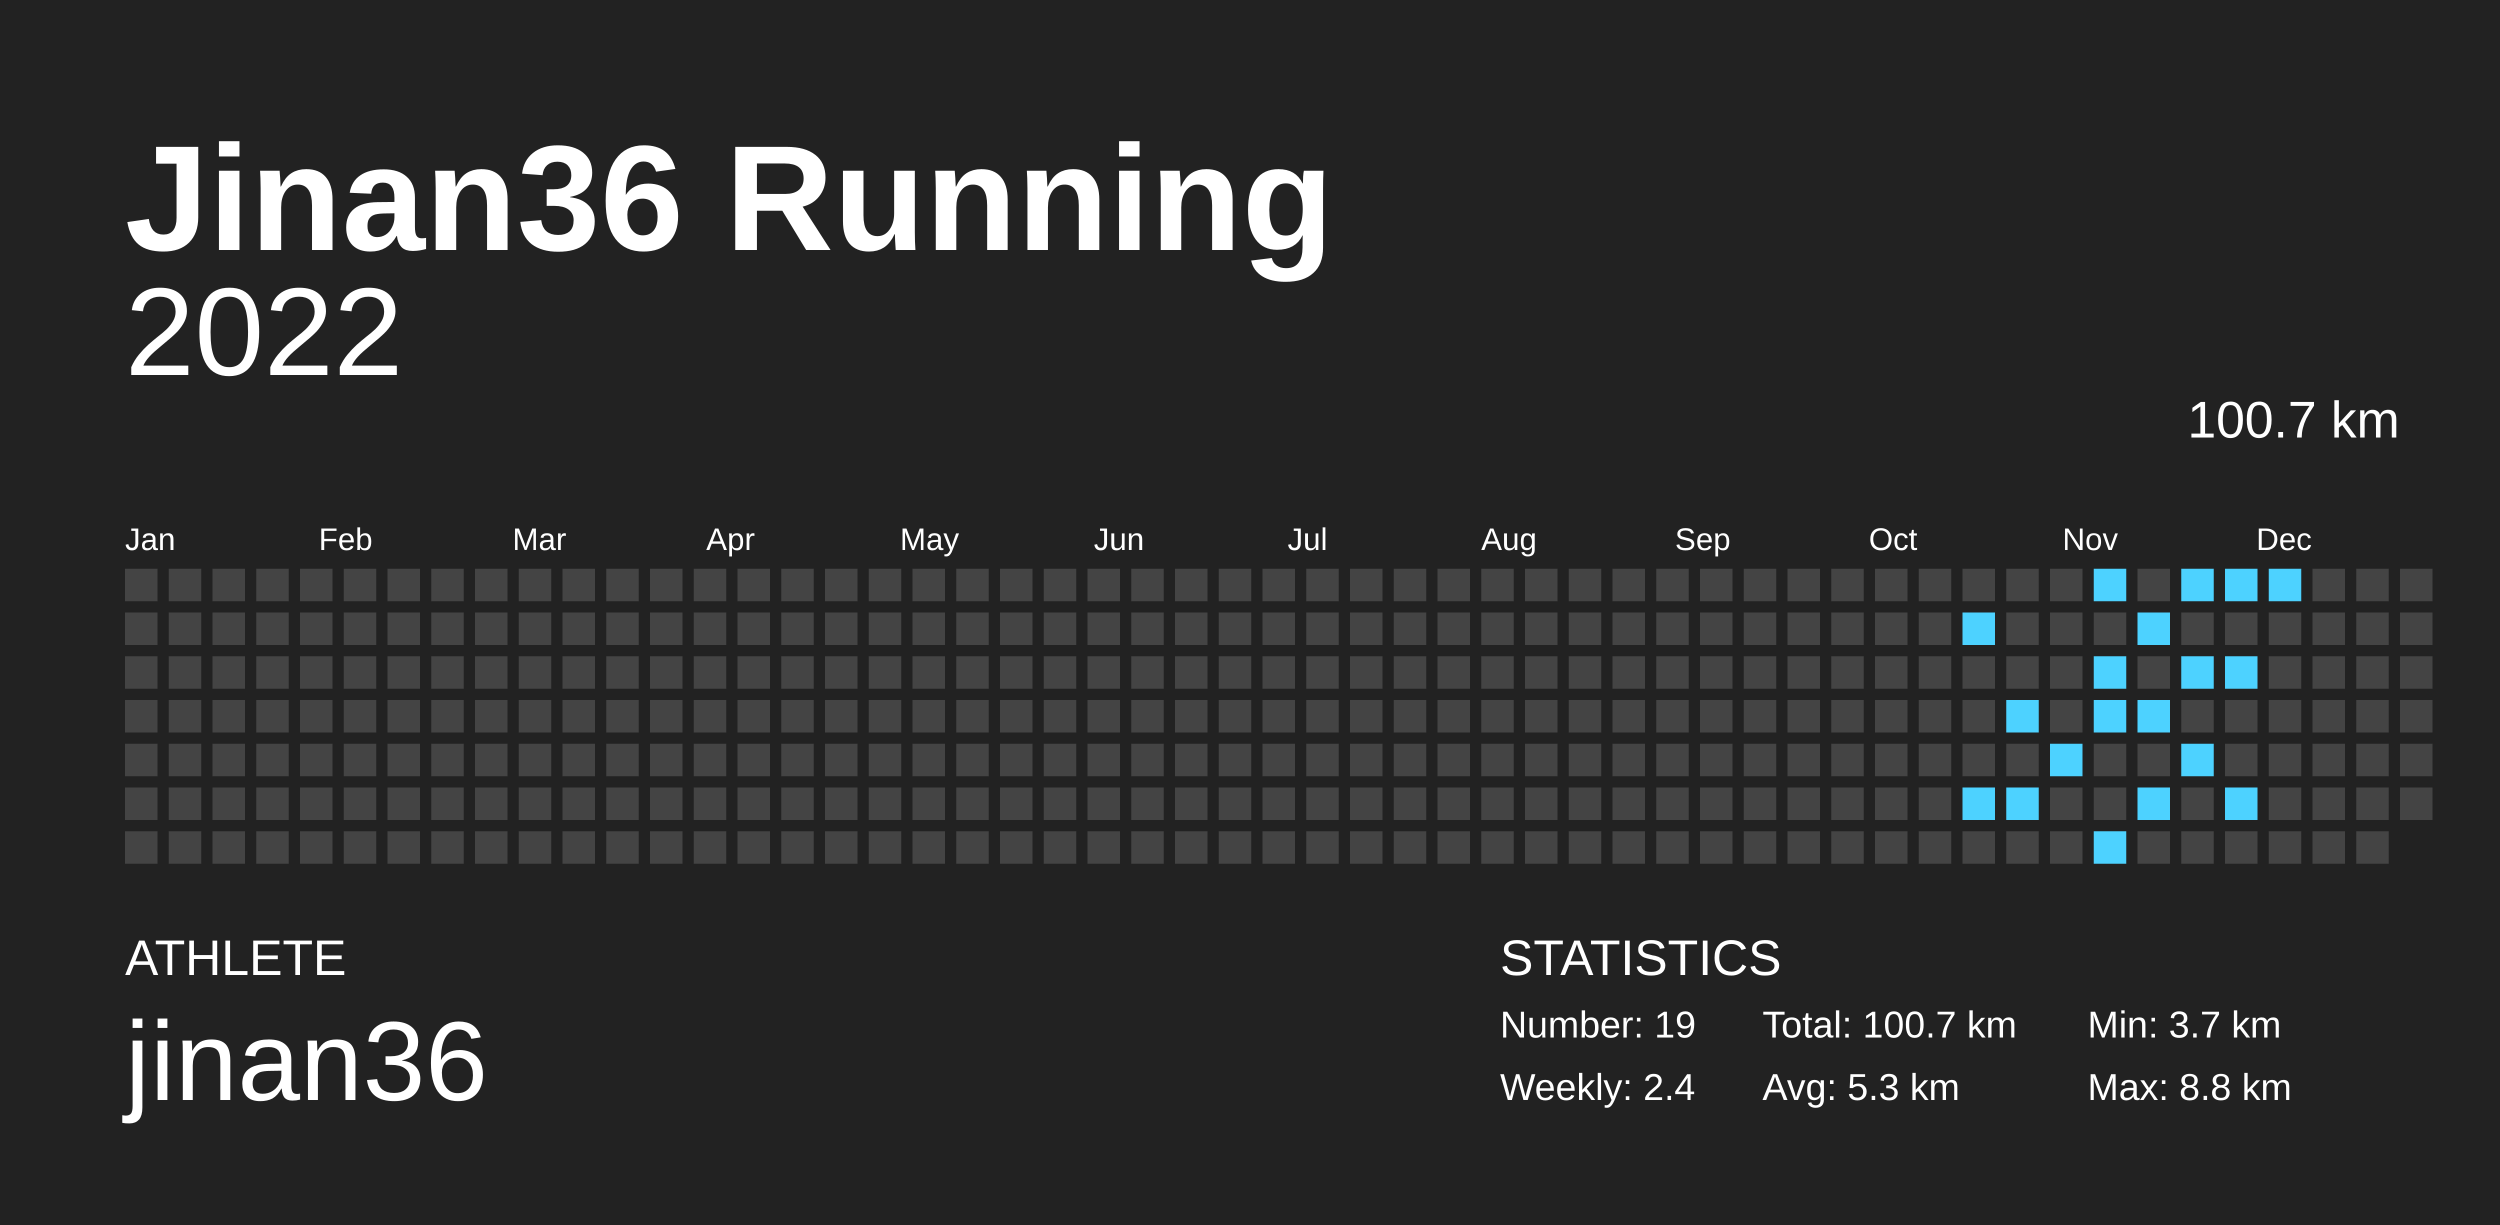
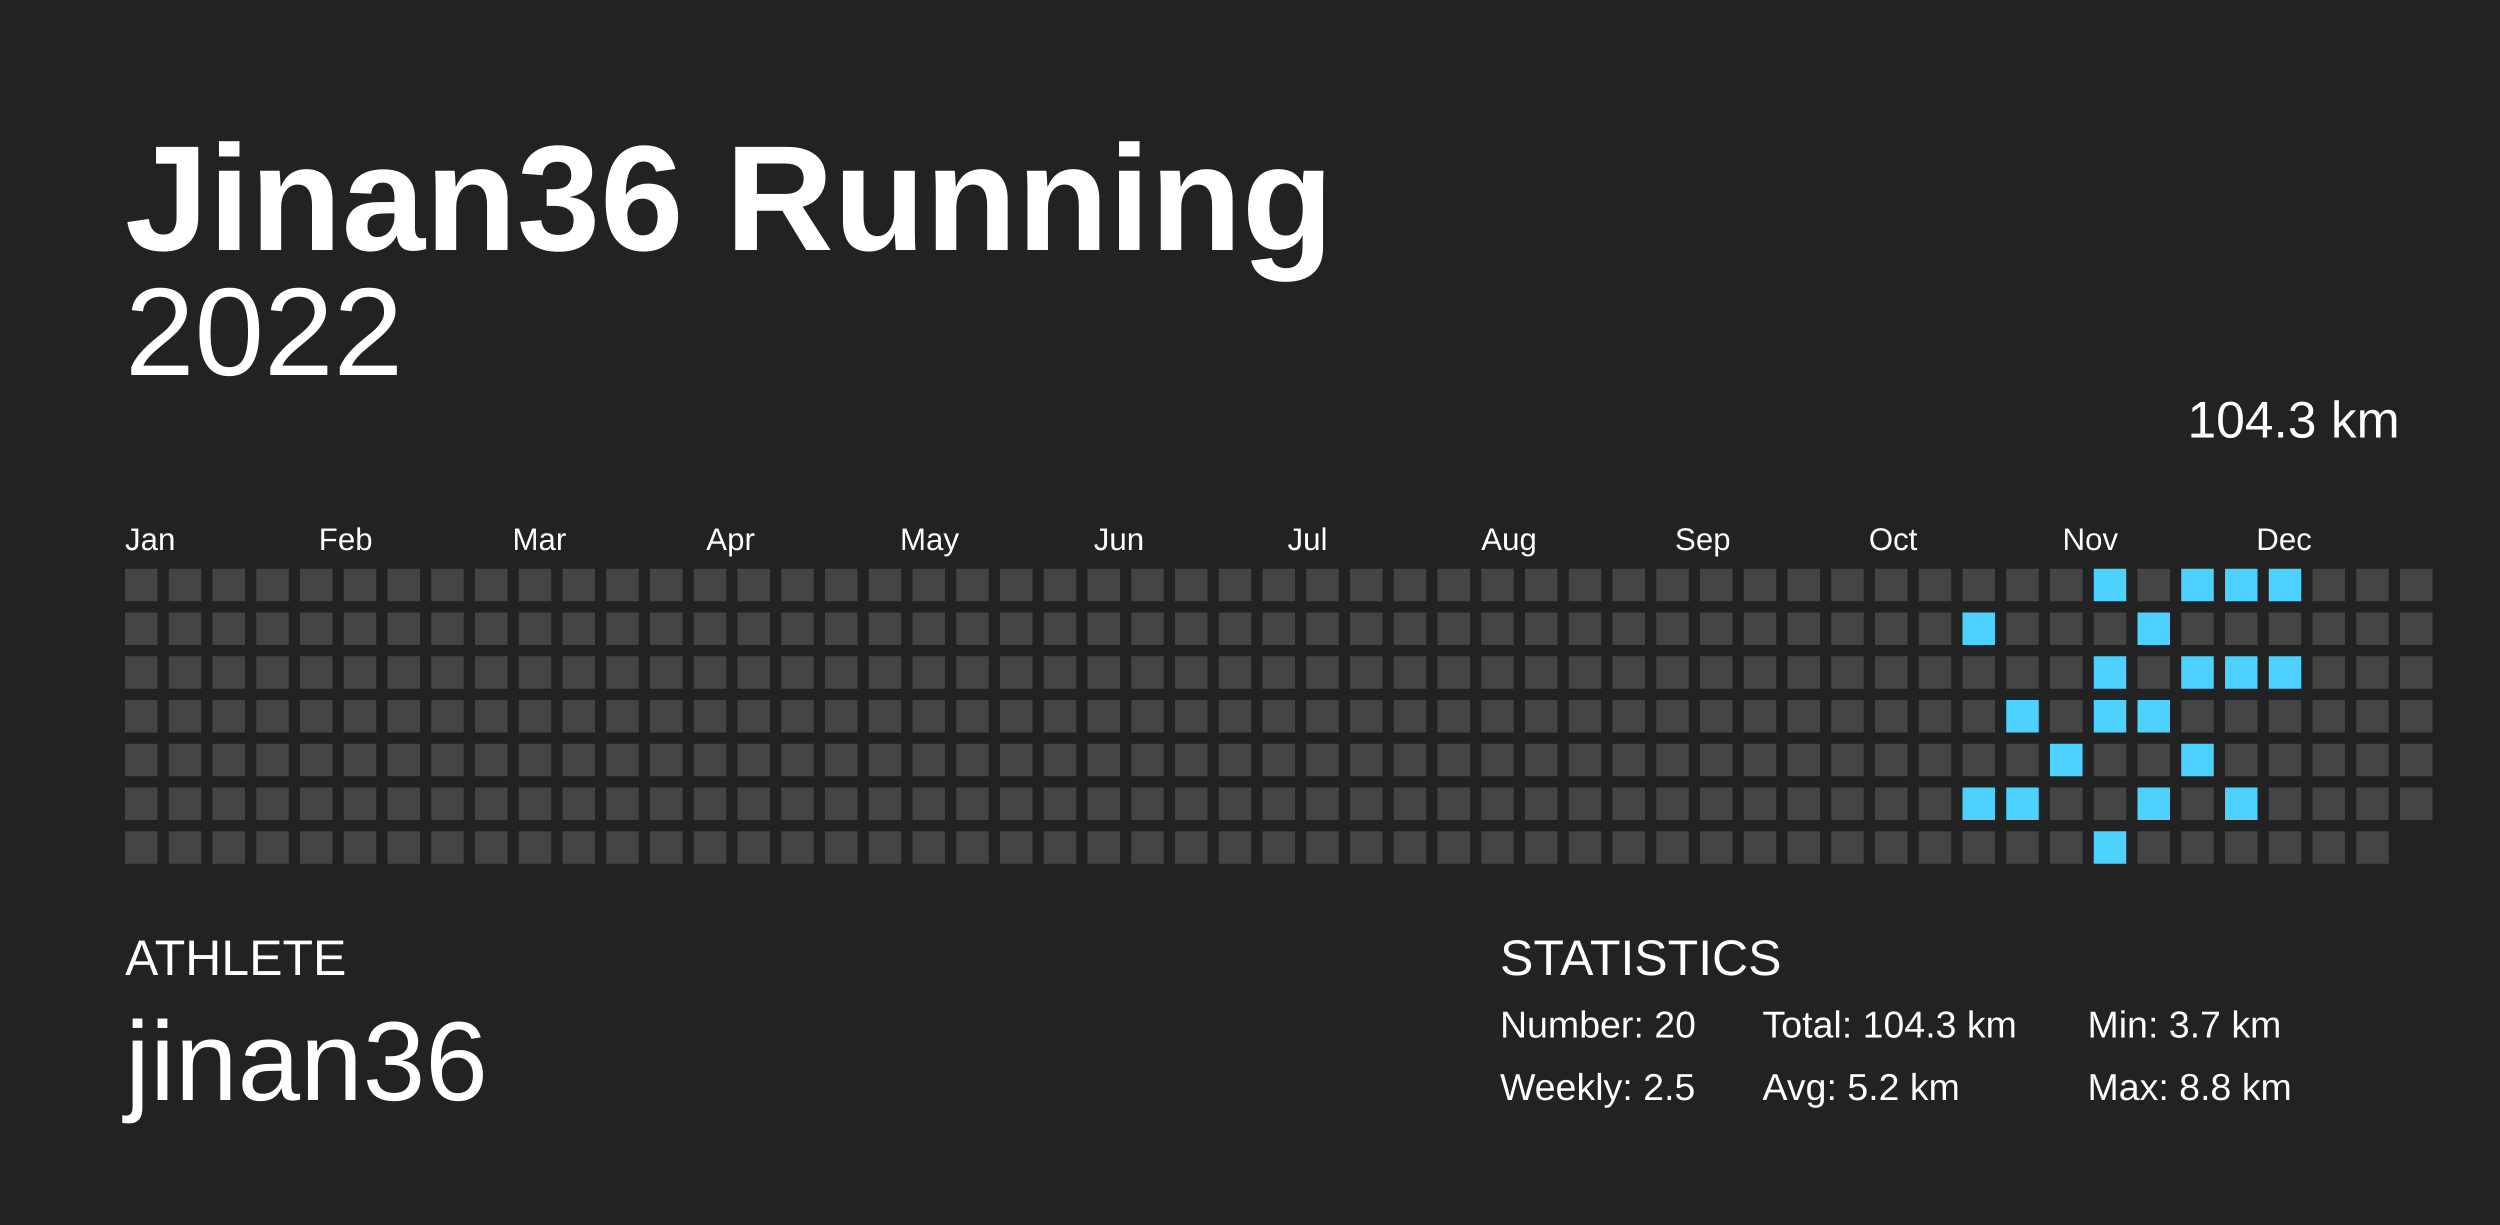
<svg xmlns="http://www.w3.org/2000/svg" baseProfile="full" height="98mm" version="1.1" viewBox="0,0,200,98" width="200mm">
  <defs />
  <rect fill="#222222" height="98" width="200" x="0" y="0" />
  <text fill="#FFFFFF" style="font-size:12px; font-family:Arial; font-weight:bold;" x="10" y="20">Jinan36 Running</text>
  <text fill="#FFFFFF" style="font-size:4px; font-family:Arial" x="10" y="78">ATHLETE</text>
  <text fill="#FFFFFF" style="font-size:9px; font-family:Arial" x="10" y="88">jinan36</text>
  <text fill="#FFFFFF" style="font-size:4px; font-family:Arial" x="120" y="78">STATISTICS</text>
-   <text fill="#FFFFFF" style="font-size:3px; font-family:Arial" x="120" y="83">Number: 19</text>
-   <text fill="#FFFFFF" style="font-size:3px; font-family:Arial" x="120" y="88">Weekly: 2.4</text>
-   <text fill="#FFFFFF" style="font-size:3px; font-family:Arial" x="141" y="83">Total: 100.7 km</text>
-   <text fill="#FFFFFF" style="font-size:3px; font-family:Arial" x="141" y="88">Avg: 5.3 km</text>
+   <text fill="#FFFFFF" style="font-size:3px; font-family:Arial" x="120" y="83">Number: 20</text>
+   <text fill="#FFFFFF" style="font-size:3px; font-family:Arial" x="120" y="88">Weekly: 2.5</text>
+   <text fill="#FFFFFF" style="font-size:3px; font-family:Arial" x="141" y="83">Total: 104.3 km</text>
+   <text fill="#FFFFFF" style="font-size:3px; font-family:Arial" x="141" y="88">Avg: 5.2 km</text>
  <text fill="#FFFFFF" style="font-size:3px; font-family:Arial" x="167" y="83">Min: 3.7 km</text>
  <text fill="#FFFFFF" style="font-size:3px; font-family:Arial" x="167" y="88">Max: 8.8 km</text>
  <text alignment-baseline="hanging" fill="#FFFFFF" style="font-size:10.0px; font-family:Arial;" x="10" y="30">2022</text>
-   <text alignment-baseline="hanging" fill="#FFFFFF" style="font-size:4.125px; font-family:Arial;" x="175" y="35">100.7 km</text>
+   <text alignment-baseline="hanging" fill="#FFFFFF" style="font-size:4.125px; font-family:Arial;" x="175" y="35">104.3 km</text>
  <text fill="#FFFFFF" style="font-size:2.5px; font-family:Arial" x="10.0" y="44">Jan</text>
  <text fill="#FFFFFF" style="font-size:2.5px; font-family:Arial" x="25.5" y="44">Feb</text>
  <text fill="#FFFFFF" style="font-size:2.5px; font-family:Arial" x="41.0" y="44">Mar</text>
  <text fill="#FFFFFF" style="font-size:2.5px; font-family:Arial" x="56.5" y="44">Apr</text>
  <text fill="#FFFFFF" style="font-size:2.5px; font-family:Arial" x="72.0" y="44">May</text>
  <text fill="#FFFFFF" style="font-size:2.5px; font-family:Arial" x="87.5" y="44">Jun</text>
  <text fill="#FFFFFF" style="font-size:2.5px; font-family:Arial" x="103.0" y="44">Jul</text>
  <text fill="#FFFFFF" style="font-size:2.5px; font-family:Arial" x="118.5" y="44">Aug</text>
  <text fill="#FFFFFF" style="font-size:2.5px; font-family:Arial" x="134.0" y="44">Sep</text>
  <text fill="#FFFFFF" style="font-size:2.5px; font-family:Arial" x="149.5" y="44">Oct</text>
  <text fill="#FFFFFF" style="font-size:2.5px; font-family:Arial" x="165.0" y="44">Nov</text>
  <text fill="#FFFFFF" style="font-size:2.5px; font-family:Arial" x="180.5" y="44">Dec</text>
  <rect fill="#444444" height="2.6" width="2.6" x="10.0" y="45.5" />
  <rect fill="#444444" height="2.6" width="2.6" x="10.0" y="49.0" />
  <rect fill="#444444" height="2.6" width="2.6" x="10.0" y="52.5" />
  <rect fill="#444444" height="2.6" width="2.6" x="10.0" y="56.0" />
  <rect fill="#444444" height="2.6" width="2.6" x="10.0" y="59.5" />
  <rect fill="#444444" height="2.6" width="2.6" x="10.0" y="63.0" />
  <rect fill="#444444" height="2.6" width="2.6" x="10.0" y="66.5" />
  <rect fill="#444444" height="2.6" width="2.6" x="13.5" y="45.5" />
  <rect fill="#444444" height="2.6" width="2.6" x="13.5" y="49.0" />
  <rect fill="#444444" height="2.6" width="2.6" x="13.5" y="52.5" />
  <rect fill="#444444" height="2.6" width="2.6" x="13.5" y="56.0" />
  <rect fill="#444444" height="2.6" width="2.6" x="13.5" y="59.5" />
  <rect fill="#444444" height="2.6" width="2.6" x="13.5" y="63.0" />
  <rect fill="#444444" height="2.6" width="2.6" x="13.5" y="66.5" />
  <rect fill="#444444" height="2.6" width="2.6" x="17.0" y="45.5" />
  <rect fill="#444444" height="2.6" width="2.6" x="17.0" y="49.0" />
  <rect fill="#444444" height="2.6" width="2.6" x="17.0" y="52.5" />
  <rect fill="#444444" height="2.6" width="2.6" x="17.0" y="56.0" />
  <rect fill="#444444" height="2.6" width="2.6" x="17.0" y="59.5" />
  <rect fill="#444444" height="2.6" width="2.6" x="17.0" y="63.0" />
  <rect fill="#444444" height="2.6" width="2.6" x="17.0" y="66.5" />
  <rect fill="#444444" height="2.6" width="2.6" x="20.5" y="45.5" />
  <rect fill="#444444" height="2.6" width="2.6" x="20.5" y="49.0" />
  <rect fill="#444444" height="2.6" width="2.6" x="20.5" y="52.5" />
  <rect fill="#444444" height="2.6" width="2.6" x="20.5" y="56.0" />
  <rect fill="#444444" height="2.6" width="2.6" x="20.5" y="59.5" />
  <rect fill="#444444" height="2.6" width="2.6" x="20.5" y="63.0" />
  <rect fill="#444444" height="2.6" width="2.6" x="20.5" y="66.5" />
  <rect fill="#444444" height="2.6" width="2.6" x="24.0" y="45.5" />
  <rect fill="#444444" height="2.6" width="2.6" x="24.0" y="49.0" />
  <rect fill="#444444" height="2.6" width="2.6" x="24.0" y="52.5" />
  <rect fill="#444444" height="2.6" width="2.6" x="24.0" y="56.0" />
  <rect fill="#444444" height="2.6" width="2.6" x="24.0" y="59.5" />
  <rect fill="#444444" height="2.6" width="2.6" x="24.0" y="63.0" />
  <rect fill="#444444" height="2.6" width="2.6" x="24.0" y="66.5" />
  <rect fill="#444444" height="2.6" width="2.6" x="27.5" y="45.5" />
  <rect fill="#444444" height="2.6" width="2.6" x="27.5" y="49.0" />
  <rect fill="#444444" height="2.6" width="2.6" x="27.5" y="52.5" />
  <rect fill="#444444" height="2.6" width="2.6" x="27.5" y="56.0" />
  <rect fill="#444444" height="2.6" width="2.6" x="27.5" y="59.5" />
  <rect fill="#444444" height="2.6" width="2.6" x="27.5" y="63.0" />
  <rect fill="#444444" height="2.6" width="2.6" x="27.5" y="66.5" />
  <rect fill="#444444" height="2.6" width="2.6" x="31.0" y="45.5" />
  <rect fill="#444444" height="2.6" width="2.6" x="31.0" y="49.0" />
  <rect fill="#444444" height="2.6" width="2.6" x="31.0" y="52.5" />
  <rect fill="#444444" height="2.6" width="2.6" x="31.0" y="56.0" />
  <rect fill="#444444" height="2.6" width="2.6" x="31.0" y="59.5" />
  <rect fill="#444444" height="2.6" width="2.6" x="31.0" y="63.0" />
  <rect fill="#444444" height="2.6" width="2.6" x="31.0" y="66.5" />
  <rect fill="#444444" height="2.6" width="2.6" x="34.5" y="45.5" />
  <rect fill="#444444" height="2.6" width="2.6" x="34.5" y="49.0" />
  <rect fill="#444444" height="2.6" width="2.6" x="34.5" y="52.5" />
  <rect fill="#444444" height="2.6" width="2.6" x="34.5" y="56.0" />
  <rect fill="#444444" height="2.6" width="2.6" x="34.5" y="59.5" />
  <rect fill="#444444" height="2.6" width="2.6" x="34.5" y="63.0" />
  <rect fill="#444444" height="2.6" width="2.6" x="34.5" y="66.5" />
  <rect fill="#444444" height="2.6" width="2.6" x="38.0" y="45.5" />
  <rect fill="#444444" height="2.6" width="2.6" x="38.0" y="49.0" />
  <rect fill="#444444" height="2.6" width="2.6" x="38.0" y="52.5" />
  <rect fill="#444444" height="2.6" width="2.6" x="38.0" y="56.0" />
  <rect fill="#444444" height="2.6" width="2.6" x="38.0" y="59.5" />
  <rect fill="#444444" height="2.6" width="2.6" x="38.0" y="63.0" />
  <rect fill="#444444" height="2.6" width="2.6" x="38.0" y="66.5" />
  <rect fill="#444444" height="2.6" width="2.6" x="41.5" y="45.5" />
  <rect fill="#444444" height="2.6" width="2.6" x="41.5" y="49.0" />
  <rect fill="#444444" height="2.6" width="2.6" x="41.5" y="52.5" />
  <rect fill="#444444" height="2.6" width="2.6" x="41.5" y="56.0" />
  <rect fill="#444444" height="2.6" width="2.6" x="41.5" y="59.5" />
  <rect fill="#444444" height="2.6" width="2.6" x="41.5" y="63.0" />
  <rect fill="#444444" height="2.6" width="2.6" x="41.5" y="66.5" />
  <rect fill="#444444" height="2.6" width="2.6" x="45.0" y="45.5" />
  <rect fill="#444444" height="2.6" width="2.6" x="45.0" y="49.0" />
  <rect fill="#444444" height="2.6" width="2.6" x="45.0" y="52.5" />
  <rect fill="#444444" height="2.6" width="2.6" x="45.0" y="56.0" />
  <rect fill="#444444" height="2.6" width="2.6" x="45.0" y="59.5" />
  <rect fill="#444444" height="2.6" width="2.6" x="45.0" y="63.0" />
  <rect fill="#444444" height="2.6" width="2.6" x="45.0" y="66.5" />
  <rect fill="#444444" height="2.6" width="2.6" x="48.5" y="45.5" />
  <rect fill="#444444" height="2.6" width="2.6" x="48.5" y="49.0" />
  <rect fill="#444444" height="2.6" width="2.6" x="48.5" y="52.5" />
  <rect fill="#444444" height="2.6" width="2.6" x="48.5" y="56.0" />
  <rect fill="#444444" height="2.6" width="2.6" x="48.5" y="59.5" />
  <rect fill="#444444" height="2.6" width="2.6" x="48.5" y="63.0" />
  <rect fill="#444444" height="2.6" width="2.6" x="48.5" y="66.5" />
  <rect fill="#444444" height="2.6" width="2.6" x="52.0" y="45.5" />
  <rect fill="#444444" height="2.6" width="2.6" x="52.0" y="49.0" />
  <rect fill="#444444" height="2.6" width="2.6" x="52.0" y="52.5" />
  <rect fill="#444444" height="2.6" width="2.6" x="52.0" y="56.0" />
  <rect fill="#444444" height="2.6" width="2.6" x="52.0" y="59.5" />
  <rect fill="#444444" height="2.6" width="2.6" x="52.0" y="63.0" />
  <rect fill="#444444" height="2.6" width="2.6" x="52.0" y="66.5" />
  <rect fill="#444444" height="2.6" width="2.6" x="55.5" y="45.5" />
  <rect fill="#444444" height="2.6" width="2.6" x="55.5" y="49.0" />
  <rect fill="#444444" height="2.6" width="2.6" x="55.5" y="52.5" />
  <rect fill="#444444" height="2.6" width="2.6" x="55.5" y="56.0" />
  <rect fill="#444444" height="2.6" width="2.6" x="55.5" y="59.5" />
  <rect fill="#444444" height="2.6" width="2.6" x="55.5" y="63.0" />
  <rect fill="#444444" height="2.6" width="2.6" x="55.5" y="66.5" />
  <rect fill="#444444" height="2.6" width="2.6" x="59.0" y="45.5" />
  <rect fill="#444444" height="2.6" width="2.6" x="59.0" y="49.0" />
  <rect fill="#444444" height="2.6" width="2.6" x="59.0" y="52.5" />
  <rect fill="#444444" height="2.6" width="2.6" x="59.0" y="56.0" />
  <rect fill="#444444" height="2.6" width="2.6" x="59.0" y="59.5" />
  <rect fill="#444444" height="2.6" width="2.6" x="59.0" y="63.0" />
  <rect fill="#444444" height="2.6" width="2.6" x="59.0" y="66.5" />
  <rect fill="#444444" height="2.6" width="2.6" x="62.5" y="45.5" />
  <rect fill="#444444" height="2.6" width="2.6" x="62.5" y="49.0" />
  <rect fill="#444444" height="2.6" width="2.6" x="62.5" y="52.5" />
  <rect fill="#444444" height="2.6" width="2.6" x="62.5" y="56.0" />
  <rect fill="#444444" height="2.6" width="2.6" x="62.5" y="59.5" />
  <rect fill="#444444" height="2.6" width="2.6" x="62.5" y="63.0" />
  <rect fill="#444444" height="2.6" width="2.6" x="62.5" y="66.5" />
  <rect fill="#444444" height="2.6" width="2.6" x="66.0" y="45.5" />
  <rect fill="#444444" height="2.6" width="2.6" x="66.0" y="49.0" />
  <rect fill="#444444" height="2.6" width="2.6" x="66.0" y="52.5" />
  <rect fill="#444444" height="2.6" width="2.6" x="66.0" y="56.0" />
  <rect fill="#444444" height="2.6" width="2.6" x="66.0" y="59.5" />
  <rect fill="#444444" height="2.6" width="2.6" x="66.0" y="63.0" />
  <rect fill="#444444" height="2.6" width="2.6" x="66.0" y="66.5" />
  <rect fill="#444444" height="2.6" width="2.6" x="69.5" y="45.5" />
  <rect fill="#444444" height="2.6" width="2.6" x="69.5" y="49.0" />
  <rect fill="#444444" height="2.6" width="2.6" x="69.5" y="52.5" />
  <rect fill="#444444" height="2.6" width="2.6" x="69.5" y="56.0" />
  <rect fill="#444444" height="2.6" width="2.6" x="69.5" y="59.5" />
  <rect fill="#444444" height="2.6" width="2.6" x="69.5" y="63.0" />
  <rect fill="#444444" height="2.6" width="2.6" x="69.5" y="66.5" />
  <rect fill="#444444" height="2.6" width="2.6" x="73.0" y="45.5" />
  <rect fill="#444444" height="2.6" width="2.6" x="73.0" y="49.0" />
  <rect fill="#444444" height="2.6" width="2.6" x="73.0" y="52.5" />
  <rect fill="#444444" height="2.6" width="2.6" x="73.0" y="56.0" />
  <rect fill="#444444" height="2.6" width="2.6" x="73.0" y="59.5" />
  <rect fill="#444444" height="2.6" width="2.6" x="73.0" y="63.0" />
  <rect fill="#444444" height="2.6" width="2.6" x="73.0" y="66.5" />
  <rect fill="#444444" height="2.6" width="2.6" x="76.5" y="45.5" />
  <rect fill="#444444" height="2.6" width="2.6" x="76.5" y="49.0" />
  <rect fill="#444444" height="2.6" width="2.6" x="76.5" y="52.5" />
  <rect fill="#444444" height="2.6" width="2.6" x="76.5" y="56.0" />
  <rect fill="#444444" height="2.6" width="2.6" x="76.5" y="59.5" />
  <rect fill="#444444" height="2.6" width="2.6" x="76.5" y="63.0" />
  <rect fill="#444444" height="2.6" width="2.6" x="76.5" y="66.5" />
  <rect fill="#444444" height="2.6" width="2.6" x="80.0" y="45.5" />
  <rect fill="#444444" height="2.6" width="2.6" x="80.0" y="49.0" />
  <rect fill="#444444" height="2.6" width="2.6" x="80.0" y="52.5" />
  <rect fill="#444444" height="2.6" width="2.6" x="80.0" y="56.0" />
  <rect fill="#444444" height="2.6" width="2.6" x="80.0" y="59.5" />
  <rect fill="#444444" height="2.6" width="2.6" x="80.0" y="63.0" />
  <rect fill="#444444" height="2.6" width="2.6" x="80.0" y="66.5" />
  <rect fill="#444444" height="2.6" width="2.6" x="83.5" y="45.5" />
  <rect fill="#444444" height="2.6" width="2.6" x="83.5" y="49.0" />
  <rect fill="#444444" height="2.6" width="2.6" x="83.5" y="52.5" />
  <rect fill="#444444" height="2.6" width="2.6" x="83.5" y="56.0" />
  <rect fill="#444444" height="2.6" width="2.6" x="83.5" y="59.5" />
  <rect fill="#444444" height="2.6" width="2.6" x="83.5" y="63.0" />
  <rect fill="#444444" height="2.6" width="2.6" x="83.5" y="66.5" />
  <rect fill="#444444" height="2.6" width="2.6" x="87.0" y="45.5" />
  <rect fill="#444444" height="2.6" width="2.6" x="87.0" y="49.0" />
  <rect fill="#444444" height="2.6" width="2.6" x="87.0" y="52.5" />
  <rect fill="#444444" height="2.6" width="2.6" x="87.0" y="56.0" />
  <rect fill="#444444" height="2.6" width="2.6" x="87.0" y="59.5" />
  <rect fill="#444444" height="2.6" width="2.6" x="87.0" y="63.0" />
  <rect fill="#444444" height="2.6" width="2.6" x="87.0" y="66.5" />
  <rect fill="#444444" height="2.6" width="2.6" x="90.5" y="45.5" />
  <rect fill="#444444" height="2.6" width="2.6" x="90.5" y="49.0" />
  <rect fill="#444444" height="2.6" width="2.6" x="90.5" y="52.5" />
  <rect fill="#444444" height="2.6" width="2.6" x="90.5" y="56.0" />
  <rect fill="#444444" height="2.6" width="2.6" x="90.5" y="59.5" />
  <rect fill="#444444" height="2.6" width="2.6" x="90.5" y="63.0" />
  <rect fill="#444444" height="2.6" width="2.6" x="90.5" y="66.5" />
  <rect fill="#444444" height="2.6" width="2.6" x="94.0" y="45.5" />
  <rect fill="#444444" height="2.6" width="2.6" x="94.0" y="49.0" />
  <rect fill="#444444" height="2.6" width="2.6" x="94.0" y="52.5" />
  <rect fill="#444444" height="2.6" width="2.6" x="94.0" y="56.0" />
  <rect fill="#444444" height="2.6" width="2.6" x="94.0" y="59.5" />
  <rect fill="#444444" height="2.6" width="2.6" x="94.0" y="63.0" />
  <rect fill="#444444" height="2.6" width="2.6" x="94.0" y="66.5" />
  <rect fill="#444444" height="2.6" width="2.6" x="97.5" y="45.5" />
  <rect fill="#444444" height="2.6" width="2.6" x="97.5" y="49.0" />
  <rect fill="#444444" height="2.6" width="2.6" x="97.5" y="52.5" />
  <rect fill="#444444" height="2.6" width="2.6" x="97.5" y="56.0" />
  <rect fill="#444444" height="2.6" width="2.6" x="97.5" y="59.5" />
  <rect fill="#444444" height="2.6" width="2.6" x="97.5" y="63.0" />
  <rect fill="#444444" height="2.6" width="2.6" x="97.5" y="66.5" />
  <rect fill="#444444" height="2.6" width="2.6" x="101.0" y="45.5" />
  <rect fill="#444444" height="2.6" width="2.6" x="101.0" y="49.0" />
  <rect fill="#444444" height="2.6" width="2.6" x="101.0" y="52.5" />
  <rect fill="#444444" height="2.6" width="2.6" x="101.0" y="56.0" />
  <rect fill="#444444" height="2.6" width="2.6" x="101.0" y="59.5" />
  <rect fill="#444444" height="2.6" width="2.6" x="101.0" y="63.0" />
  <rect fill="#444444" height="2.6" width="2.6" x="101.0" y="66.5" />
  <rect fill="#444444" height="2.6" width="2.6" x="104.5" y="45.5" />
  <rect fill="#444444" height="2.6" width="2.6" x="104.5" y="49.0" />
  <rect fill="#444444" height="2.6" width="2.6" x="104.5" y="52.5" />
  <rect fill="#444444" height="2.6" width="2.6" x="104.5" y="56.0" />
  <rect fill="#444444" height="2.6" width="2.6" x="104.5" y="59.5" />
  <rect fill="#444444" height="2.6" width="2.6" x="104.5" y="63.0" />
  <rect fill="#444444" height="2.6" width="2.6" x="104.5" y="66.5" />
  <rect fill="#444444" height="2.6" width="2.6" x="108.0" y="45.5" />
  <rect fill="#444444" height="2.6" width="2.6" x="108.0" y="49.0" />
  <rect fill="#444444" height="2.6" width="2.6" x="108.0" y="52.5" />
  <rect fill="#444444" height="2.6" width="2.6" x="108.0" y="56.0" />
  <rect fill="#444444" height="2.6" width="2.6" x="108.0" y="59.5" />
  <rect fill="#444444" height="2.6" width="2.6" x="108.0" y="63.0" />
  <rect fill="#444444" height="2.6" width="2.6" x="108.0" y="66.5" />
  <rect fill="#444444" height="2.6" width="2.6" x="111.5" y="45.5" />
  <rect fill="#444444" height="2.6" width="2.6" x="111.5" y="49.0" />
  <rect fill="#444444" height="2.6" width="2.6" x="111.5" y="52.5" />
  <rect fill="#444444" height="2.6" width="2.6" x="111.5" y="56.0" />
  <rect fill="#444444" height="2.6" width="2.6" x="111.5" y="59.5" />
  <rect fill="#444444" height="2.6" width="2.6" x="111.5" y="63.0" />
  <rect fill="#444444" height="2.6" width="2.6" x="111.5" y="66.5" />
  <rect fill="#444444" height="2.6" width="2.6" x="115.0" y="45.5" />
  <rect fill="#444444" height="2.6" width="2.6" x="115.0" y="49.0" />
  <rect fill="#444444" height="2.6" width="2.6" x="115.0" y="52.5" />
  <rect fill="#444444" height="2.6" width="2.6" x="115.0" y="56.0" />
  <rect fill="#444444" height="2.6" width="2.6" x="115.0" y="59.5" />
  <rect fill="#444444" height="2.6" width="2.6" x="115.0" y="63.0" />
  <rect fill="#444444" height="2.6" width="2.6" x="115.0" y="66.5" />
  <rect fill="#444444" height="2.6" width="2.6" x="118.5" y="45.5" />
  <rect fill="#444444" height="2.6" width="2.6" x="118.5" y="49.0" />
  <rect fill="#444444" height="2.6" width="2.6" x="118.5" y="52.5" />
  <rect fill="#444444" height="2.6" width="2.6" x="118.5" y="56.0" />
  <rect fill="#444444" height="2.6" width="2.6" x="118.5" y="59.5" />
  <rect fill="#444444" height="2.6" width="2.6" x="118.5" y="63.0" />
  <rect fill="#444444" height="2.6" width="2.6" x="118.5" y="66.5" />
  <rect fill="#444444" height="2.6" width="2.6" x="122.0" y="45.5" />
  <rect fill="#444444" height="2.6" width="2.6" x="122.0" y="49.0" />
  <rect fill="#444444" height="2.6" width="2.6" x="122.0" y="52.5" />
  <rect fill="#444444" height="2.6" width="2.6" x="122.0" y="56.0" />
  <rect fill="#444444" height="2.6" width="2.6" x="122.0" y="59.5" />
  <rect fill="#444444" height="2.6" width="2.6" x="122.0" y="63.0" />
  <rect fill="#444444" height="2.6" width="2.6" x="122.0" y="66.5" />
  <rect fill="#444444" height="2.6" width="2.6" x="125.5" y="45.5" />
  <rect fill="#444444" height="2.6" width="2.6" x="125.5" y="49.0" />
  <rect fill="#444444" height="2.6" width="2.6" x="125.5" y="52.5" />
  <rect fill="#444444" height="2.6" width="2.6" x="125.5" y="56.0" />
  <rect fill="#444444" height="2.6" width="2.6" x="125.5" y="59.5" />
  <rect fill="#444444" height="2.6" width="2.6" x="125.5" y="63.0" />
  <rect fill="#444444" height="2.6" width="2.6" x="125.5" y="66.5" />
  <rect fill="#444444" height="2.6" width="2.6" x="129.0" y="45.5" />
  <rect fill="#444444" height="2.6" width="2.6" x="129.0" y="49.0" />
  <rect fill="#444444" height="2.6" width="2.6" x="129.0" y="52.5" />
  <rect fill="#444444" height="2.6" width="2.6" x="129.0" y="56.0" />
  <rect fill="#444444" height="2.6" width="2.6" x="129.0" y="59.5" />
  <rect fill="#444444" height="2.6" width="2.6" x="129.0" y="63.0" />
  <rect fill="#444444" height="2.6" width="2.6" x="129.0" y="66.5" />
  <rect fill="#444444" height="2.6" width="2.6" x="132.5" y="45.5" />
  <rect fill="#444444" height="2.6" width="2.6" x="132.5" y="49.0" />
  <rect fill="#444444" height="2.6" width="2.6" x="132.5" y="52.5" />
  <rect fill="#444444" height="2.6" width="2.6" x="132.5" y="56.0" />
  <rect fill="#444444" height="2.6" width="2.6" x="132.5" y="59.5" />
  <rect fill="#444444" height="2.6" width="2.6" x="132.5" y="63.0" />
  <rect fill="#444444" height="2.6" width="2.6" x="132.5" y="66.5" />
  <rect fill="#444444" height="2.6" width="2.6" x="136.0" y="45.5" />
  <rect fill="#444444" height="2.6" width="2.6" x="136.0" y="49.0" />
  <rect fill="#444444" height="2.6" width="2.6" x="136.0" y="52.5" />
  <rect fill="#444444" height="2.6" width="2.6" x="136.0" y="56.0" />
  <rect fill="#444444" height="2.6" width="2.6" x="136.0" y="59.5" />
  <rect fill="#444444" height="2.6" width="2.6" x="136.0" y="63.0" />
  <rect fill="#444444" height="2.6" width="2.6" x="136.0" y="66.5" />
  <rect fill="#444444" height="2.6" width="2.6" x="139.5" y="45.5" />
  <rect fill="#444444" height="2.6" width="2.6" x="139.5" y="49.0" />
  <rect fill="#444444" height="2.6" width="2.6" x="139.5" y="52.5" />
  <rect fill="#444444" height="2.6" width="2.6" x="139.5" y="56.0" />
  <rect fill="#444444" height="2.6" width="2.6" x="139.5" y="59.5" />
  <rect fill="#444444" height="2.6" width="2.6" x="139.5" y="63.0" />
  <rect fill="#444444" height="2.6" width="2.6" x="139.5" y="66.5" />
  <rect fill="#444444" height="2.6" width="2.6" x="143.0" y="45.5" />
  <rect fill="#444444" height="2.6" width="2.6" x="143.0" y="49.0" />
  <rect fill="#444444" height="2.6" width="2.6" x="143.0" y="52.5" />
  <rect fill="#444444" height="2.6" width="2.6" x="143.0" y="56.0" />
  <rect fill="#444444" height="2.6" width="2.6" x="143.0" y="59.5" />
  <rect fill="#444444" height="2.6" width="2.6" x="143.0" y="63.0" />
  <rect fill="#444444" height="2.6" width="2.6" x="143.0" y="66.5" />
  <rect fill="#444444" height="2.6" width="2.6" x="146.5" y="45.5" />
  <rect fill="#444444" height="2.6" width="2.6" x="146.5" y="49.0" />
  <rect fill="#444444" height="2.6" width="2.6" x="146.5" y="52.5" />
  <rect fill="#444444" height="2.6" width="2.6" x="146.5" y="56.0" />
  <rect fill="#444444" height="2.6" width="2.6" x="146.5" y="59.5" />
  <rect fill="#444444" height="2.6" width="2.6" x="146.5" y="63.0" />
  <rect fill="#444444" height="2.6" width="2.6" x="146.5" y="66.5" />
  <rect fill="#444444" height="2.6" width="2.6" x="150.0" y="45.5" />
  <rect fill="#444444" height="2.6" width="2.6" x="150.0" y="49.0" />
  <rect fill="#444444" height="2.6" width="2.6" x="150.0" y="52.5" />
  <rect fill="#444444" height="2.6" width="2.6" x="150.0" y="56.0" />
  <rect fill="#444444" height="2.6" width="2.6" x="150.0" y="59.5" />
  <rect fill="#444444" height="2.6" width="2.6" x="150.0" y="63.0" />
  <rect fill="#444444" height="2.6" width="2.6" x="150.0" y="66.5" />
  <rect fill="#444444" height="2.6" width="2.6" x="153.5" y="45.5" />
  <rect fill="#444444" height="2.6" width="2.6" x="153.5" y="49.0" />
  <rect fill="#444444" height="2.6" width="2.6" x="153.5" y="52.5" />
  <rect fill="#444444" height="2.6" width="2.6" x="153.5" y="56.0" />
  <rect fill="#444444" height="2.6" width="2.6" x="153.5" y="59.5" />
  <rect fill="#444444" height="2.6" width="2.6" x="153.5" y="63.0" />
  <rect fill="#444444" height="2.6" width="2.6" x="153.5" y="66.5" />
  <rect fill="#444444" height="2.6" width="2.6" x="157.0" y="45.5" />
  <rect fill="#4dd2ff" height="2.6" width="2.6" x="157.0" y="49.0" />
  <rect fill="#444444" height="2.6" width="2.6" x="157.0" y="52.5" />
  <rect fill="#444444" height="2.6" width="2.6" x="157.0" y="56.0" />
  <rect fill="#444444" height="2.6" width="2.6" x="157.0" y="59.5" />
  <rect fill="#4dd2ff" height="2.6" width="2.6" x="157.0" y="63.0" />
  <rect fill="#444444" height="2.6" width="2.6" x="157.0" y="66.5" />
  <rect fill="#444444" height="2.6" width="2.6" x="160.5" y="45.5" />
  <rect fill="#444444" height="2.6" width="2.6" x="160.5" y="49.0" />
  <rect fill="#444444" height="2.6" width="2.6" x="160.5" y="52.5" />
  <rect fill="#4dd2ff" height="2.6" width="2.6" x="160.5" y="56.0" />
  <rect fill="#444444" height="2.6" width="2.6" x="160.5" y="59.5" />
  <rect fill="#4dd2ff" height="2.6" width="2.6" x="160.5" y="63.0" />
  <rect fill="#444444" height="2.6" width="2.6" x="160.5" y="66.5" />
  <rect fill="#444444" height="2.6" width="2.6" x="164.0" y="45.5" />
  <rect fill="#444444" height="2.6" width="2.6" x="164.0" y="49.0" />
  <rect fill="#444444" height="2.6" width="2.6" x="164.0" y="52.5" />
  <rect fill="#444444" height="2.6" width="2.6" x="164.0" y="56.0" />
  <rect fill="#4dd2ff" height="2.6" width="2.6" x="164.0" y="59.5" />
  <rect fill="#444444" height="2.6" width="2.6" x="164.0" y="63.0" />
  <rect fill="#444444" height="2.6" width="2.6" x="164.0" y="66.5" />
  <rect fill="#4dd2ff" height="2.6" width="2.6" x="167.5" y="45.5" />
  <rect fill="#444444" height="2.6" width="2.6" x="167.5" y="49.0" />
  <rect fill="#4dd2ff" height="2.6" width="2.6" x="167.5" y="52.5" />
  <rect fill="#4dd2ff" height="2.6" width="2.6" x="167.5" y="56.0" />
  <rect fill="#444444" height="2.6" width="2.6" x="167.5" y="59.5" />
  <rect fill="#444444" height="2.6" width="2.6" x="167.5" y="63.0" />
  <rect fill="#4dd2ff" height="2.6" width="2.6" x="167.5" y="66.5" />
  <rect fill="#444444" height="2.6" width="2.6" x="171.0" y="45.5" />
  <rect fill="#4dd2ff" height="2.6" width="2.6" x="171.0" y="49.0" />
  <rect fill="#444444" height="2.6" width="2.6" x="171.0" y="52.5" />
  <rect fill="#4dd2ff" height="2.6" width="2.6" x="171.0" y="56.0" />
  <rect fill="#444444" height="2.6" width="2.6" x="171.0" y="59.5" />
  <rect fill="#4dd2ff" height="2.6" width="2.6" x="171.0" y="63.0" />
  <rect fill="#444444" height="2.6" width="2.6" x="171.0" y="66.5" />
  <rect fill="#4dd2ff" height="2.6" width="2.6" x="174.5" y="45.5" />
  <rect fill="#444444" height="2.6" width="2.6" x="174.5" y="49.0" />
  <rect fill="#4dd2ff" height="2.6" width="2.6" x="174.5" y="52.5" />
  <rect fill="#444444" height="2.6" width="2.6" x="174.5" y="56.0" />
  <rect fill="#4dd2ff" height="2.6" width="2.6" x="174.5" y="59.5" />
  <rect fill="#444444" height="2.6" width="2.6" x="174.5" y="63.0" />
  <rect fill="#444444" height="2.6" width="2.6" x="174.5" y="66.5" />
  <rect fill="#4dd2ff" height="2.6" width="2.6" x="178.0" y="45.5" />
  <rect fill="#444444" height="2.6" width="2.6" x="178.0" y="49.0" />
  <rect fill="#4dd2ff" height="2.6" width="2.6" x="178.0" y="52.5" />
  <rect fill="#444444" height="2.6" width="2.6" x="178.0" y="56.0" />
  <rect fill="#444444" height="2.6" width="2.6" x="178.0" y="59.5" />
  <rect fill="#4dd2ff" height="2.6" width="2.6" x="178.0" y="63.0" />
  <rect fill="#444444" height="2.6" width="2.6" x="178.0" y="66.5" />
  <rect fill="#4dd2ff" height="2.6" width="2.6" x="181.5" y="45.5" />
  <rect fill="#444444" height="2.6" width="2.6" x="181.5" y="49.0" />
-   <rect fill="#444444" height="2.6" width="2.6" x="181.5" y="52.5" />
+   <rect fill="#4dd2ff" height="2.6" width="2.6" x="181.5" y="52.5" />
  <rect fill="#444444" height="2.6" width="2.6" x="181.5" y="56.0" />
  <rect fill="#444444" height="2.6" width="2.6" x="181.5" y="59.5" />
  <rect fill="#444444" height="2.6" width="2.6" x="181.5" y="63.0" />
  <rect fill="#444444" height="2.6" width="2.6" x="181.5" y="66.5" />
  <rect fill="#444444" height="2.6" width="2.6" x="185.0" y="45.5" />
  <rect fill="#444444" height="2.6" width="2.6" x="185.0" y="49.0" />
  <rect fill="#444444" height="2.6" width="2.6" x="185.0" y="52.5" />
  <rect fill="#444444" height="2.6" width="2.6" x="185.0" y="56.0" />
  <rect fill="#444444" height="2.6" width="2.6" x="185.0" y="59.5" />
  <rect fill="#444444" height="2.6" width="2.6" x="185.0" y="63.0" />
  <rect fill="#444444" height="2.6" width="2.6" x="185.0" y="66.5" />
  <rect fill="#444444" height="2.6" width="2.6" x="188.5" y="45.5" />
  <rect fill="#444444" height="2.6" width="2.6" x="188.5" y="49.0" />
  <rect fill="#444444" height="2.6" width="2.6" x="188.5" y="52.5" />
  <rect fill="#444444" height="2.6" width="2.6" x="188.5" y="56.0" />
  <rect fill="#444444" height="2.6" width="2.6" x="188.5" y="59.5" />
  <rect fill="#444444" height="2.6" width="2.6" x="188.5" y="63.0" />
  <rect fill="#444444" height="2.6" width="2.6" x="188.5" y="66.5" />
  <rect fill="#444444" height="2.6" width="2.6" x="192.0" y="45.5" />
  <rect fill="#444444" height="2.6" width="2.6" x="192.0" y="49.0" />
  <rect fill="#444444" height="2.6" width="2.6" x="192.0" y="52.5" />
  <rect fill="#444444" height="2.6" width="2.6" x="192.0" y="56.0" />
  <rect fill="#444444" height="2.6" width="2.6" x="192.0" y="59.5" />
  <rect fill="#444444" height="2.6" width="2.6" x="192.0" y="63.0" />
</svg>
